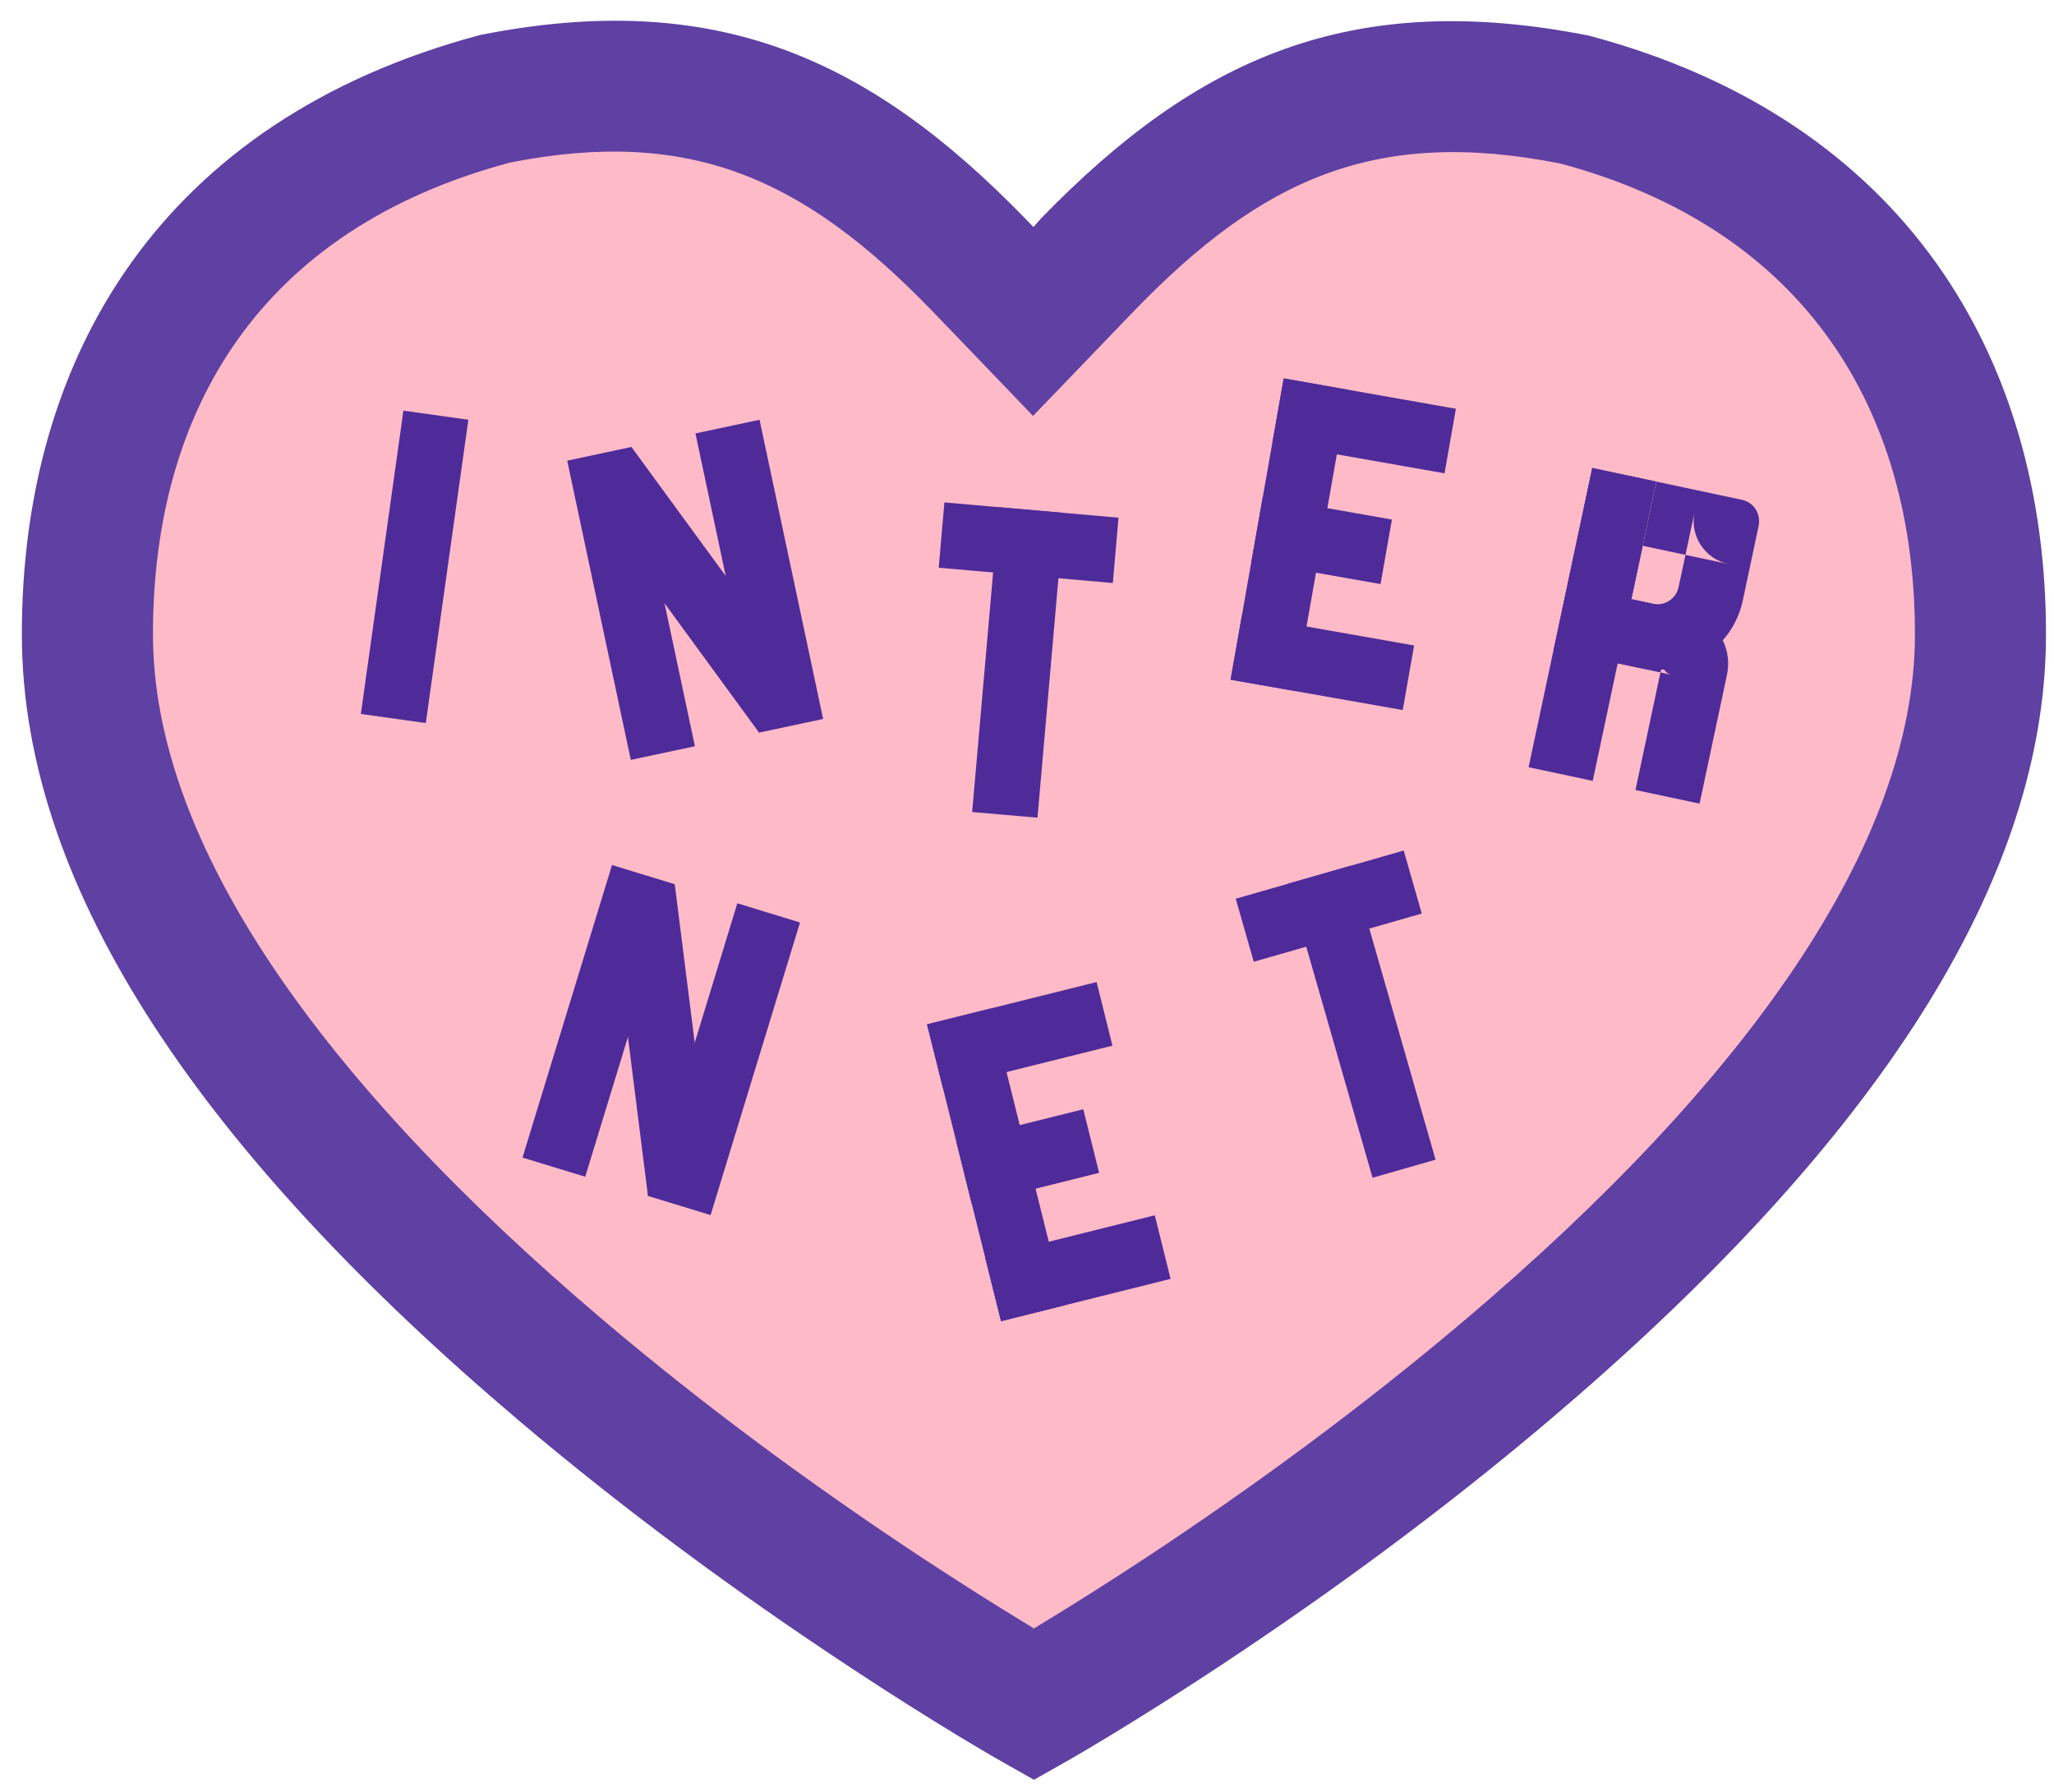
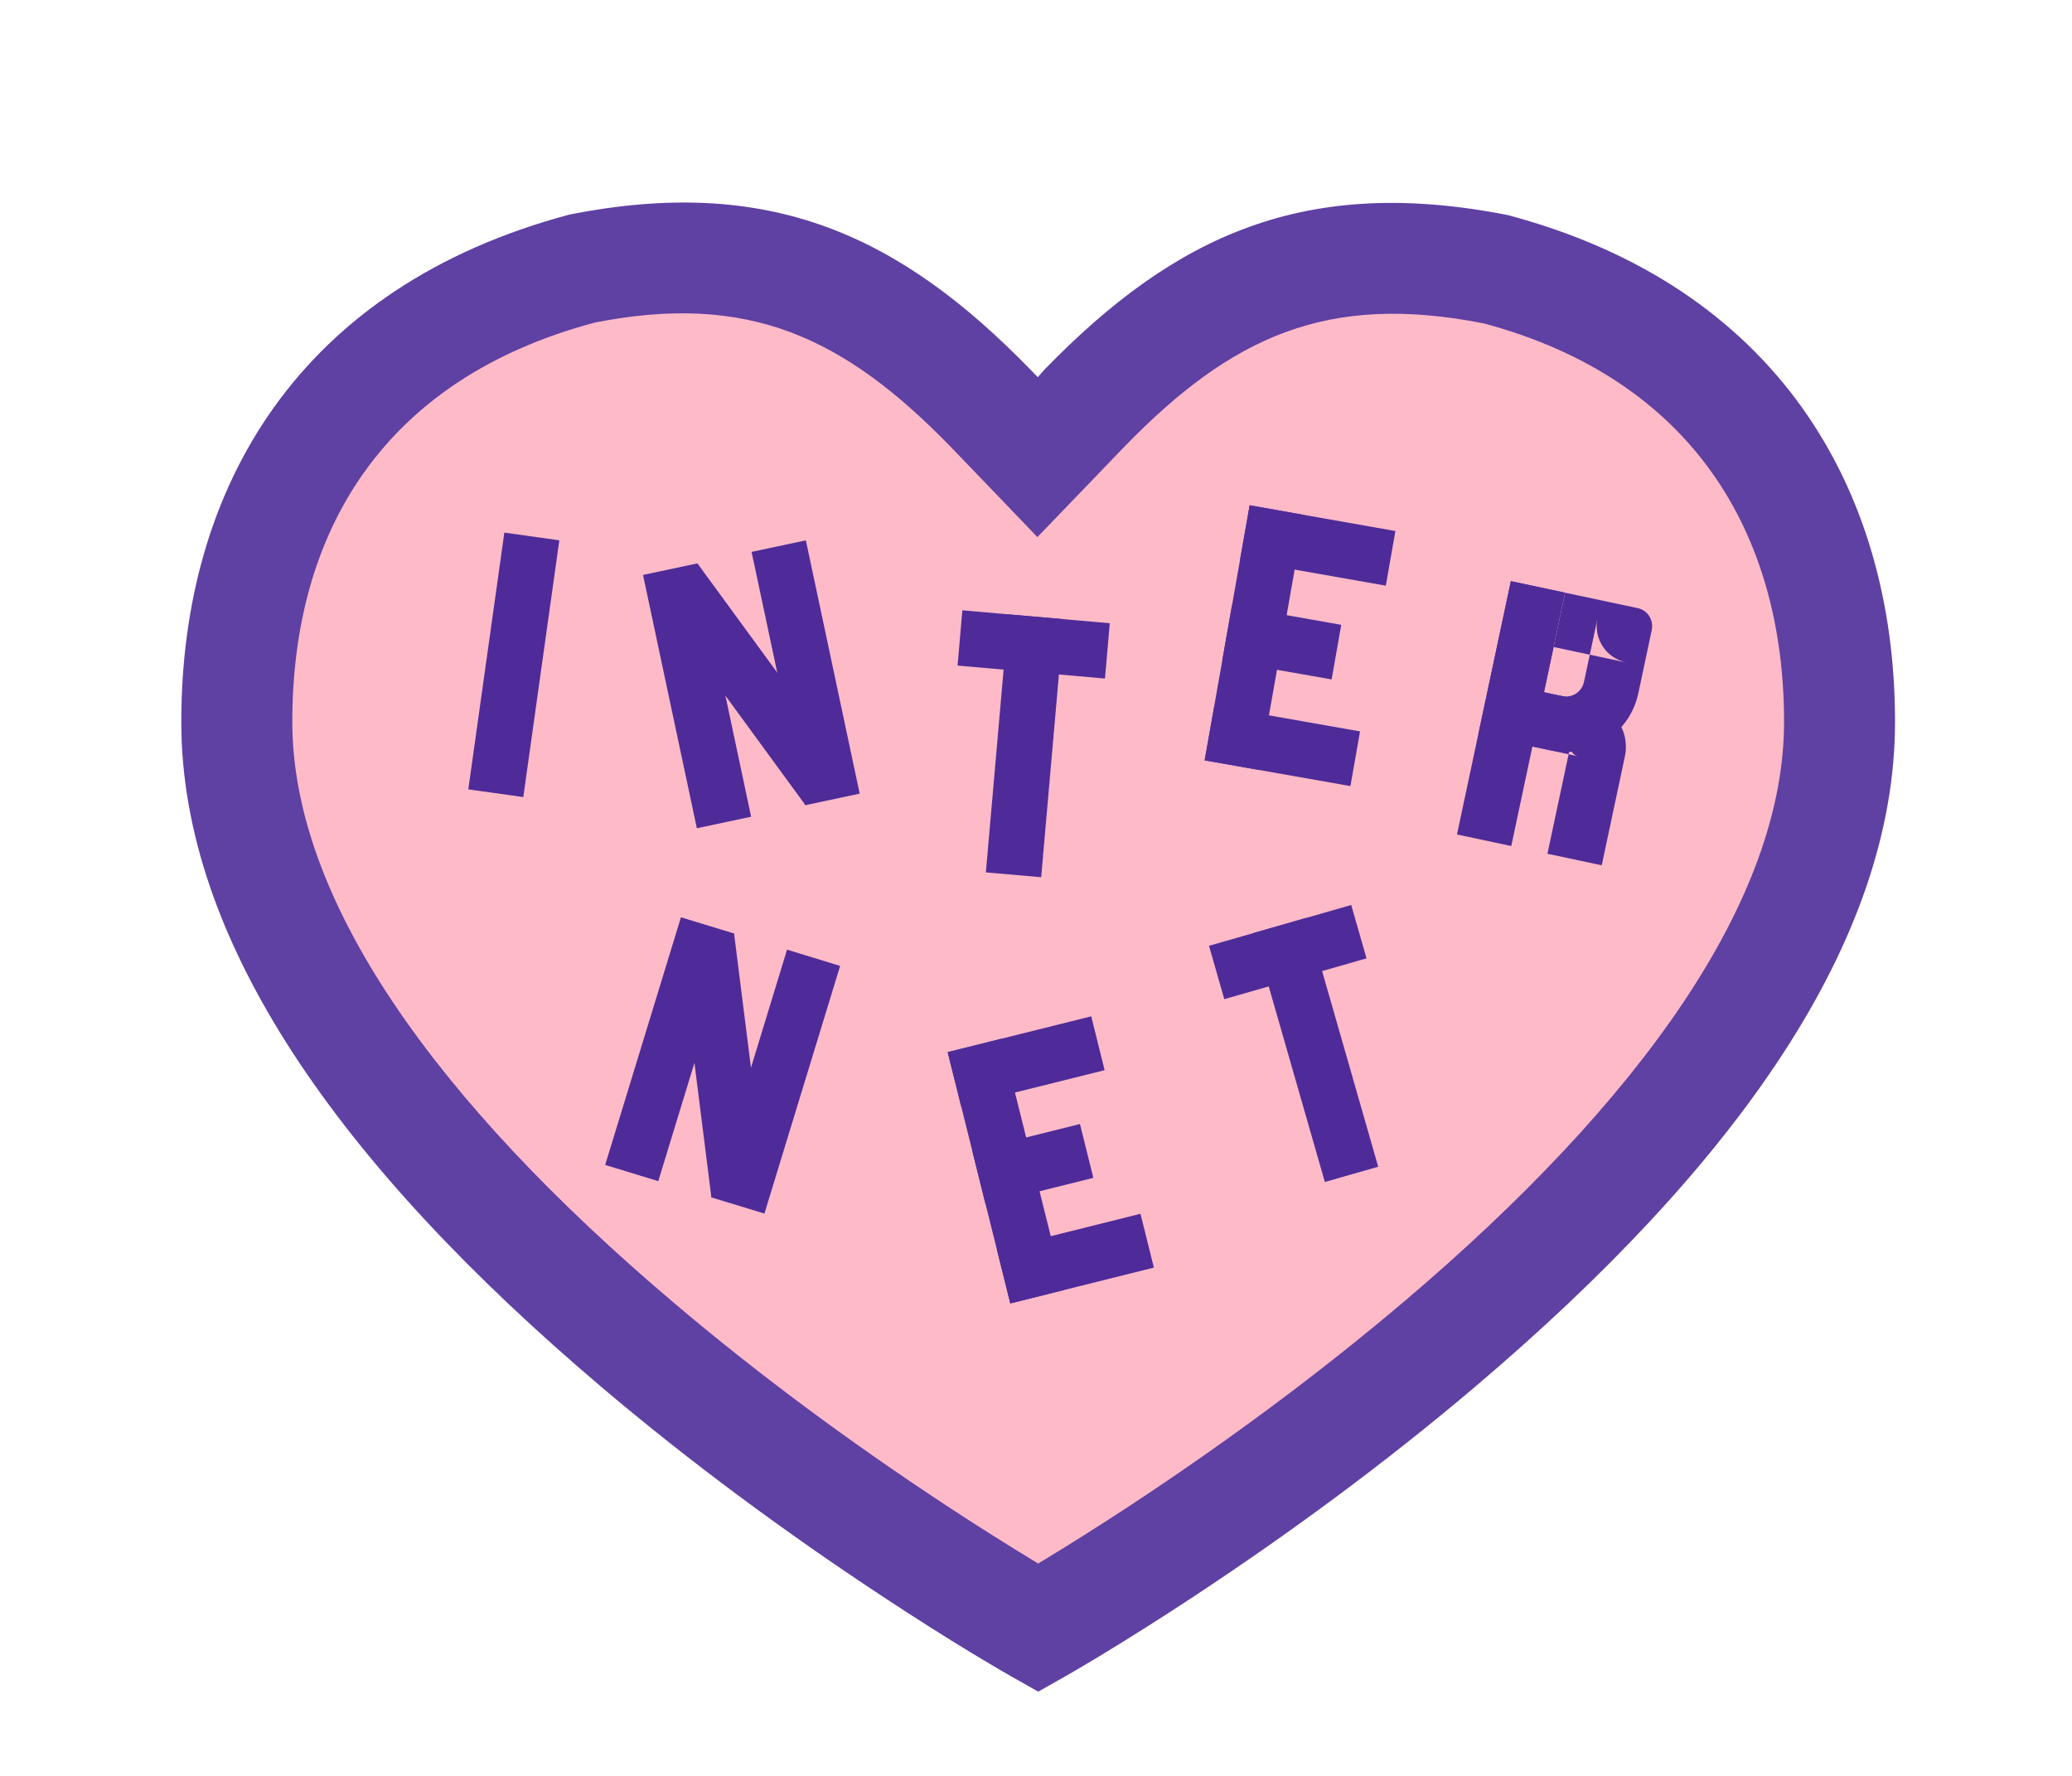
- <svg xmlns="http://www.w3.org/2000/svg" width="47" height="41" viewBox="0 0 47 41">
+ <svg xmlns="http://www.w3.org/2000/svg" width="56" height="48" viewBox="0 0 56 48">
  <g fill="none" fill-rule="evenodd">
-     <path d="M45.317 14.513c0-4.08-1.69-10.203-9.32-12.243C30.194 1.122 27 3.877 24.9 6.04l-1.26 1.312-1.262-1.312c-2.1-2.163-5.294-4.918-11.096-3.77C3.65 4.31 2 10.432 2 14.513 2 26.757 23.66 39 23.66 39s21.657-12.243 21.657-24.487z" fill="#FFBAC8" />
-     <path d="M36.384.82c-5.49-1.09-9.01.52-12.56 4.175l-.176.2-.188-.194C19.905 1.34 16.384-.27 10.99.8 3.713 2.74.5 8.138.5 14.513c0 5.927 4.28 11.977 11.36 17.98 2.418 2.05 5.003 3.95 7.59 5.655.903.597 1.745 1.127 2.5 1.585.267.16.504.302.71.422.124.073.212.123.26.15l.74.418.737-.417.26-.15c.206-.12.443-.262.71-.423.755-.458 1.597-.988 2.502-1.585 2.584-1.705 5.17-3.605 7.588-5.656 7.078-6.002 11.36-12.052 11.36-17.98 0-6.354-3.248-11.77-10.434-13.69zm-2.866 29.384c-2.32 1.966-4.81 3.797-7.3 5.44-.873.574-1.682 1.084-2.406 1.523-.43.26-.15.095-.15.095l-.157-.095c-.724-.44-1.533-.95-2.405-1.524-2.49-1.642-4.982-3.473-7.3-5.44C7.34 24.728 3.5 19.3 3.5 14.514c0-5.136 2.46-9.268 8.17-10.794 4.132-.816 6.722.367 9.632 3.365l1.256 1.306 1.08 1.126 1.083-1.125 1.26-1.31c2.907-2.993 5.496-4.176 9.725-3.34 5.622 1.508 8.112 5.66 8.112 10.773 0 4.786-3.84 10.214-10.3 15.69z" fill="#5F40A3" />
-     <path fill="#4E2B99" d="M8.257 16.336l1.486.208.974-6.94-1.486-.208M22.906 30.23l1.455-.363-1.692-6.792-1.456.363" />
-     <path fill="#4E2B99" d="M21.212 23.438l.363 1.455 3.88-.967-.362-1.456M21.878 26.106l.362 1.456 2.91-.726-.362-1.455M22.543 28.775l.363 1.455 3.88-.968-.362-1.455M28.158 15.552l1.478.26L30.85 8.92l-1.476-.262" />
-     <path fill="#4E2B99" d="M29.374 8.658l-.26 1.478 3.94.694.26-1.477M28.896 11.367l-.26 1.477 2.954.52.26-1.476M28.42 14.075l-.262 1.477 3.94.695.26-1.478M22.245 18.58l1.495.13.61-6.974-1.495-.13" />
-     <path fill="#4E2B99" d="M21.61 11.496l-.13 1.494 3.984.35.13-1.495M31.407 26.948l1.442-.413-1.93-6.73-1.443.414" />
-     <path fill="#4E2B99" d="M28.276 20.564l.413 1.442 3.844-1.103-.413-1.442M14.434 17.387l1.467-.312-1.455-6.847-1.467.312M17.368 16.763l1.467-.312-1.455-6.846-1.467.312" />
-     <path fill="#4E2B99" d="M17.37 16.764l1.21-.885-4.13-5.65-1.21.885M11.956 26.487l1.435.438 2.047-6.694-1.434-.438M14.825 27.364l1.435.438 2.046-6.694-1.434-.44" />
-     <path fill="#4E2B99" d="M14.827 27.366l1.488-.187-.875-6.945-1.488.187M34.978 17.555l1.467.312L37.9 11.02l-1.466-.312" />
-     <path d="M36.122 12.175l1.78-1.155-.885 4.157-1.155-1.78 1.956.417c.274.058.535-.112.593-.386l.364-1.707c-.112.53.224 1.066.78 1.185l-3.432-.73zm3.744-.737c.265.056.433.325.375.595l-.362 1.707c-.23 1.08-1.284 1.772-2.372 1.54l-1.956-.415.884-4.157 3.432.73z" fill="#4E2B99" />
-     <path d="M38.235 15.436c-.125-.027-.216-.162-.186-.305l-.626 2.945 1.467.312.626-2.944c.145-.68-.295-1.33-.97-1.474l-2.44-.52-.312 1.467 2.44.52z" fill="#4E2B99" />
+     <path d="M49.717 19.513c0-4.08-1.69-10.203-9.32-12.243C34.594 6.122 31.4 8.877 29.3 11.04l-1.26 1.312-1.262-1.312c-2.1-2.163-5.294-4.918-11.096-3.77C8.05 9.31 6.4 15.432 6.4 19.513 6.4 31.757 28.06 44 28.06 44s21.657-12.243 21.657-24.487z" fill="#FFBAC8" />
+     <path d="M40.784 5.82c-5.49-1.09-9.01.52-12.56 4.175l-.176.2-.188-.194C24.305 6.34 20.784 4.73 15.39 5.8 8.113 7.74 4.9 13.138 4.9 19.513c0 5.927 4.28 11.977 11.36 17.98 2.418 2.05 5.003 3.95 7.59 5.655.903.597 1.745 1.127 2.5 1.585.267.16.504.302.71.422.124.073.212.123.26.15l.74.418.737-.417.26-.15c.206-.12.443-.262.71-.423.755-.458 1.597-.988 2.502-1.585 2.584-1.705 5.17-3.605 7.588-5.656 7.078-6.002 11.36-12.052 11.36-17.98 0-6.354-3.248-11.77-10.434-13.69zm-2.866 29.384c-2.32 1.966-4.81 3.797-7.3 5.44-.873.574-1.682 1.084-2.406 1.523-.43.26-.15.095-.15.095l-.157-.095c-.724-.44-1.533-.95-2.405-1.524-2.49-1.642-4.982-3.473-7.3-5.44C11.74 29.728 7.9 24.3 7.9 19.514c0-5.136 2.46-9.268 8.17-10.794 4.132-.816 6.722.367 9.632 3.365l1.256 1.306 1.08 1.126 1.083-1.125 1.26-1.31c2.907-2.993 5.496-4.176 9.725-3.34 5.622 1.508 8.112 5.66 8.112 10.773 0 4.786-3.84 10.214-10.3 15.69z" fill="#5F40A3" />
+     <path fill="#4E2B99" d="M12.657 21.336l1.486.208.974-6.94-1.486-.208M27.306 35.23l1.455-.363-1.692-6.792-1.456.363" />
+     <path fill="#4E2B99" d="M25.612 28.438l.363 1.455 3.88-.967-.362-1.456M26.278 31.106l.362 1.456 2.91-.726-.362-1.455M26.943 33.775l.363 1.455 3.88-.968-.362-1.455M32.558 20.552l1.478.26 1.215-6.893-1.476-.262" />
+     <path fill="#4E2B99" d="M33.774 13.658l-.26 1.478 3.94.694.26-1.477M33.296 16.367l-.26 1.477 2.954.52.26-1.476M32.82 19.075l-.262 1.477 3.94.695.26-1.478M26.645 23.58l1.495.13.61-6.974-1.495-.13" />
+     <path fill="#4E2B99" d="M26.01 16.496l-.13 1.494 3.984.35.13-1.495M35.807 31.948l1.442-.413-1.93-6.73-1.443.414" />
+     <path fill="#4E2B99" d="M32.676 25.564l.413 1.442 3.844-1.103-.413-1.442M18.834 22.387l1.467-.312-1.455-6.847-1.467.312M21.768 21.763l1.467-.312-1.455-6.846-1.467.312" />
+     <path fill="#4E2B99" d="M21.77 21.764l1.21-.885-4.13-5.65-1.21.885M16.356 31.487l1.435.438 2.047-6.694-1.434-.438M19.225 32.364l1.435.438 2.046-6.694-1.434-.44" />
+     <path fill="#4E2B99" d="M19.227 32.366l1.488-.187-.875-6.945-1.488.187M39.378 22.555l1.467.312L42.3 16.02l-1.466-.312" />
+     <path d="M40.522 17.175l1.78-1.155-.885 4.157-1.155-1.78 1.956.417c.274.058.535-.112.593-.386l.364-1.707c-.112.53.224 1.066.78 1.185l-3.432-.73zm3.744-.737c.265.056.433.325.375.595l-.362 1.707c-.23 1.08-1.284 1.772-2.372 1.54l-1.956-.415.884-4.157 3.432.73z" fill="#4E2B99" />
+     <path d="M42.635 20.436c-.125-.027-.216-.162-.186-.305l-.626 2.945 1.467.312.626-2.944c.145-.68-.295-1.33-.97-1.474l-2.44-.52-.312 1.467 2.44.52z" fill="#4E2B99" />
  </g>
</svg>
